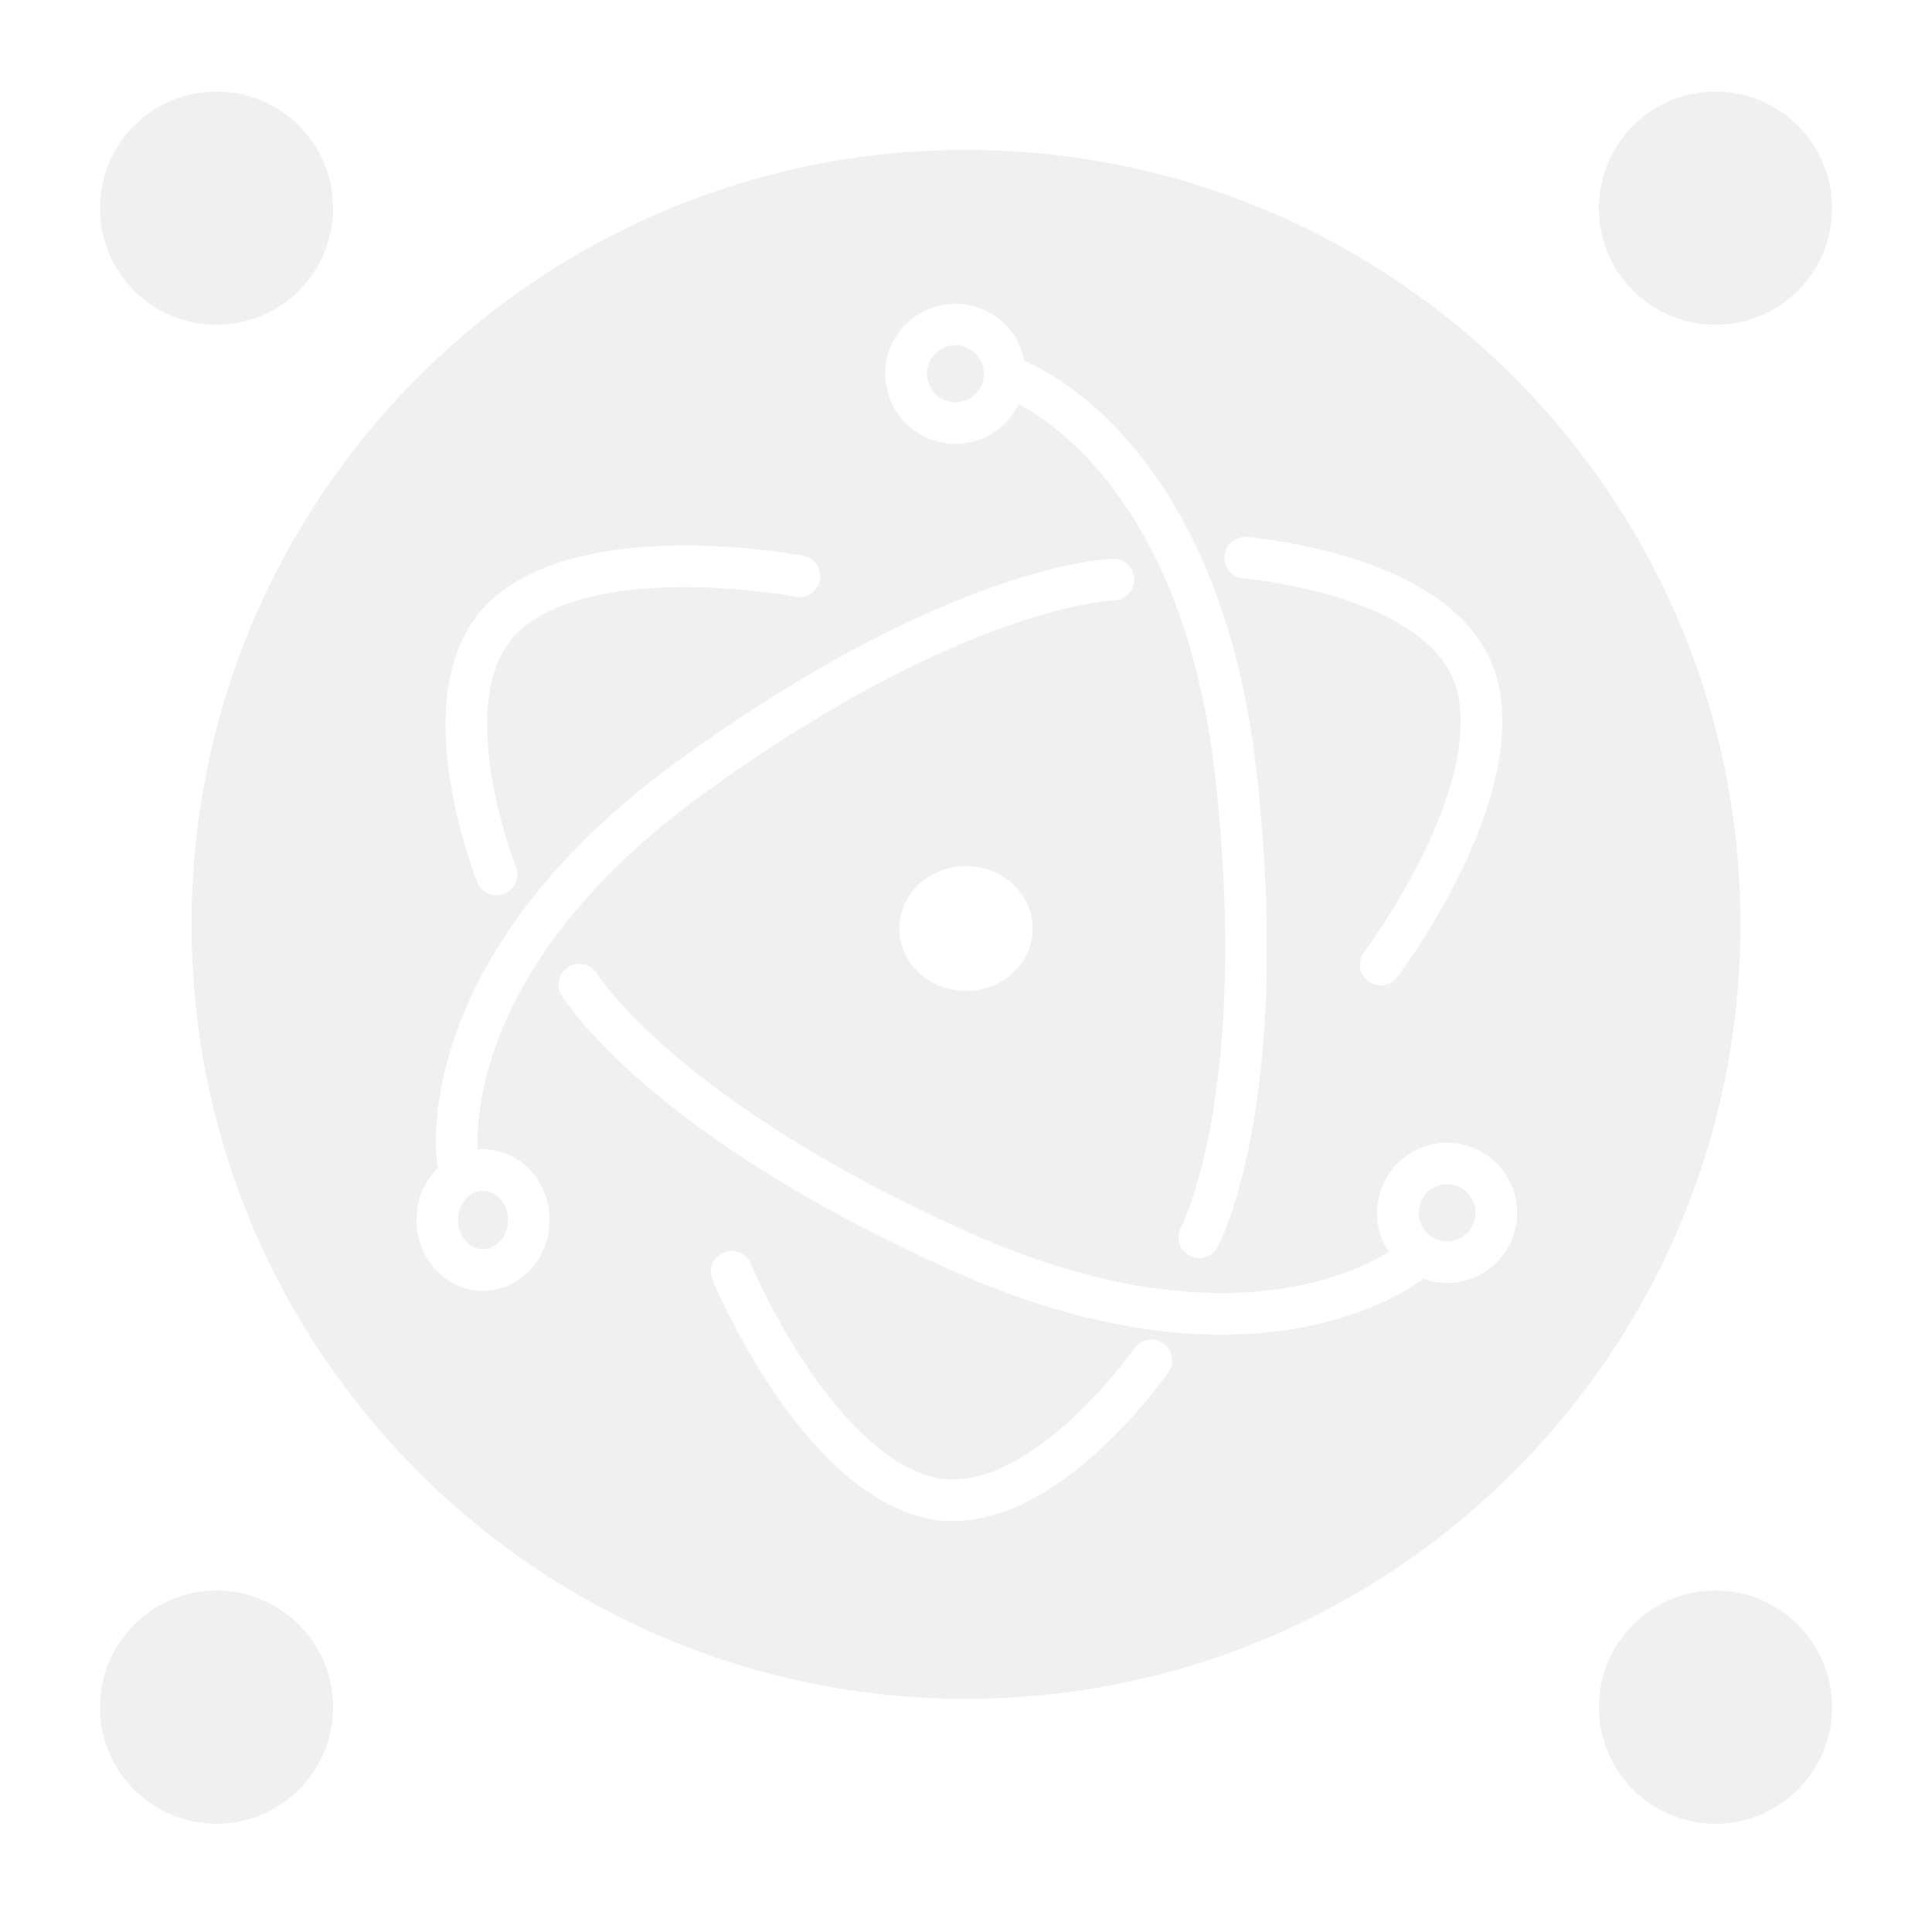
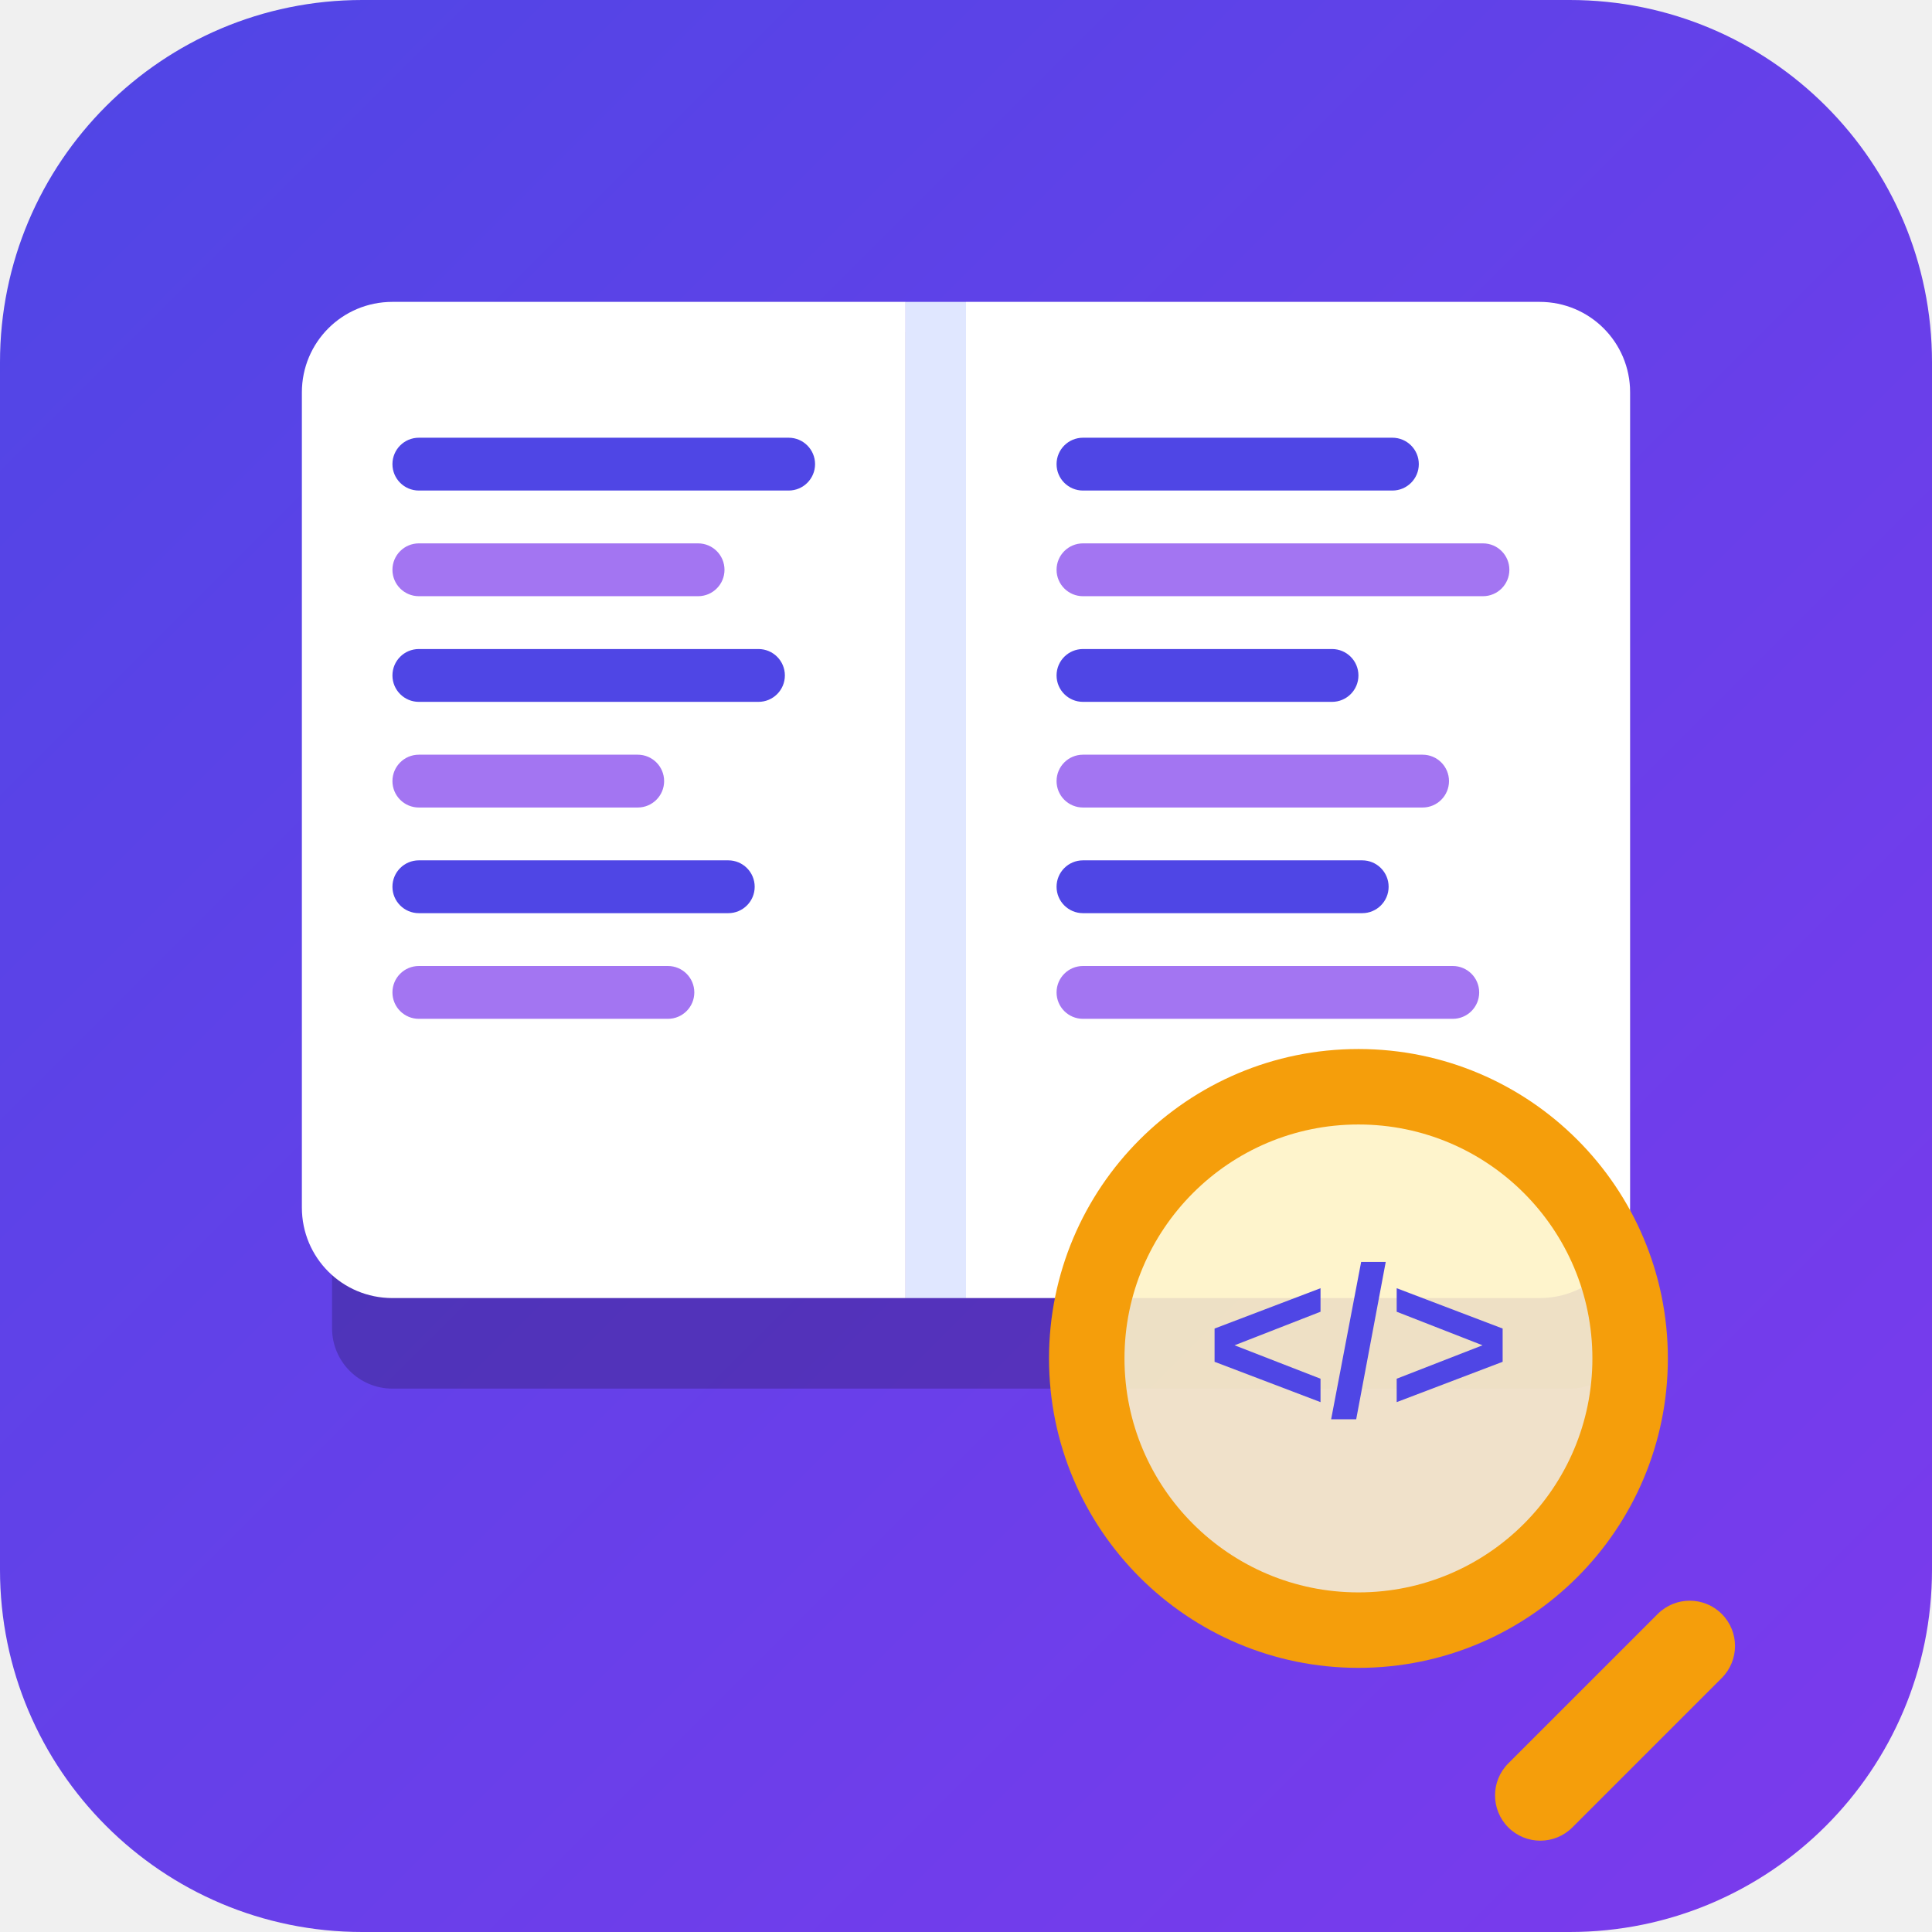
- <svg xmlns="http://www.w3.org/2000/svg" width="232" height="232" viewBox="0 0 232 232" fill="none">
-   <g filter="url(#filter0_b)">
-     <path d="M231.5 1V0.5H231H1H0.5V1V231V231.5H1H231H231.5V231V1ZM40.5 25C40.5 33.008 34.008 39.5 26 39.5C17.992 39.5 11.5 33.008 11.5 25C11.5 16.992 17.992 10.5 26 10.5C34.008 10.5 40.5 16.992 40.5 25ZM220.5 25C220.5 33.008 214.008 39.5 206 39.5C197.992 39.5 191.5 33.008 191.5 25C191.5 16.992 197.992 10.5 206 10.5C214.008 10.5 220.5 16.992 220.5 25ZM40.5 205C40.5 213.008 34.008 219.5 26 219.5C17.992 219.5 11.5 213.008 11.5 205C11.5 196.992 17.992 190.5 26 190.5C34.008 190.5 40.5 196.992 40.5 205ZM220.5 205C220.5 213.008 214.008 219.5 206 219.5C197.992 219.5 191.5 213.008 191.5 205C191.5 196.992 197.992 190.5 206 190.5C214.008 190.5 220.5 196.992 220.5 205ZM209.5 111C209.5 162.639 167.639 204.5 116 204.5C64.361 204.5 22.5 162.639 22.5 111C22.5 59.361 64.361 17.5 116 17.5C167.639 17.5 209.5 59.361 209.5 111Z" fill="white" stroke="white" />
-     <path d="M63.5 146.5C63.5 149.959 60.897 152.5 58 152.5C55.103 152.5 52.5 149.959 52.5 146.5C52.5 143.041 55.103 140.5 58 140.5C60.897 140.5 63.5 143.041 63.5 146.5Z" stroke="white" stroke-width="5" />
-     <path d="M54.986 139.466C54.986 139.466 51.197 116.315 83.187 93.165C115.178 70.014 133.698 69.593 133.698 69.593" stroke="white" stroke-width="5" stroke-linecap="round" />
-     <path d="M178.902 142.686C177.27 139.853 173.652 138.88 170.819 140.512C167.987 142.144 167.014 145.762 168.646 148.595C170.277 151.427 173.896 152.4 176.728 150.768C179.561 149.137 180.534 145.518 178.902 142.686Z" stroke="white" stroke-width="5" />
-     <path d="M169.409 151.555C169.409 151.555 151.24 166.394 115.211 150.232C79.182 134.07 69.572 118.232 69.572 118.232" stroke="white" stroke-width="5" stroke-linecap="round" />
-     <path d="M109.577 41.971C107.966 44.814 108.964 48.426 111.808 50.038C114.651 51.65 118.263 50.651 119.875 47.807C121.487 44.964 120.488 41.352 117.645 39.74C114.801 38.129 111.189 39.127 109.577 41.971Z" stroke="white" stroke-width="5" />
-     <path d="M122.038 45.647C122.038 45.647 144.047 53.767 148.412 93.013C152.778 132.259 144.012 148.579 144.012 148.579" stroke="white" stroke-width="5" stroke-linecap="round" />
-     <path d="M59.633 105C59.633 105 50.437 82.104 61.305 73.362C72.174 64.619 96 69.199 96 69.199" stroke="white" stroke-width="5" stroke-linecap="round" />
-     <path d="M149.532 66.978C149.532 66.978 174.391 68.913 177.477 82.638C180.564 96.363 165.799 115.833 165.799 115.833" stroke="white" stroke-width="5" stroke-linecap="round" />
-     <path d="M138.248 163.363C138.248 163.363 124.023 183.841 110.618 179.573C97.213 175.305 87.866 152.728 87.866 152.728" stroke="white" stroke-width="5" stroke-linecap="round" />
-     <path d="M116 119C120.418 119 124 115.642 124 111.5C124 107.358 120.418 104 116 104C111.582 104 108 107.358 108 111.5C108 115.642 111.582 119 116 119Z" fill="white" />
+ <svg xmlns="http://www.w3.org/2000/svg" width="512" height="512" viewBox="0 0 512 512" fill="none">
+   <defs>
+     <linearGradient id="bgGradient" x1="0%" y1="0%" x2="100%" y2="100%">
+       <stop offset="0%" style="stop-color:#4f46e5" />
+       <stop offset="100%" style="stop-color:#7c3aed" />
+     </linearGradient>
+   </defs>
+   <rect width="512" height="512" rx="96" fill="url(#bgGradient)" />
+   <g transform="translate(80, 80)">
+     <rect x="8" y="8" width="344" height="280" rx="16" fill="#000" opacity="0.2" />
+     <path d="M0 24 C0 10.7 10.7 0 24 0 L160 0 L160 264 L24 264 C10.7 264 0 253.3 0 240 Z" fill="#fff" />
+     <path d="M176 0 L328 0 C341.3 0 352 10.7 352 24 L352 240 C352 253.3 341.3 264 328 264 L176 264 Z" fill="#fff" />
+     <rect x="160" y="0" width="16" height="264" fill="#e0e7ff" />
+     <rect x="24" y="36" width="112" height="14" rx="7" fill="#4f46e5" />
+     <rect x="24" y="64" width="88" height="14" rx="7" fill="#7c3aed" opacity="0.7" />
+     <rect x="24" y="92" width="104" height="14" rx="7" fill="#4f46e5" />
+     <rect x="24" y="120" width="72" height="14" rx="7" fill="#7c3aed" opacity="0.7" />
+     <rect x="24" y="148" width="96" height="14" rx="7" fill="#4f46e5" />
+     <rect x="24" y="176" width="80" height="14" rx="7" fill="#7c3aed" opacity="0.7" />
+     <rect x="200" y="36" width="96" height="14" rx="7" fill="#4f46e5" />
+     <rect x="200" y="64" width="120" height="14" rx="7" fill="#7c3aed" opacity="0.7" />
+     <rect x="200" y="92" width="80" height="14" rx="7" fill="#4f46e5" />
+     <rect x="200" y="120" width="104" height="14" rx="7" fill="#7c3aed" opacity="0.7" />
+     <rect x="200" y="148" width="88" height="14" rx="7" fill="#4f46e5" />
+     <rect x="200" y="176" width="112" height="14" rx="7" fill="#7c3aed" opacity="0.7" />
  </g>
-   <defs>
-     <filter id="filter0_b" x="-4" y="-4" width="240" height="240" filterUnits="userSpaceOnUse" color-interpolation-filters="sRGB">
-       <feFlood flood-opacity="0" result="BackgroundImageFix" />
-       <feGaussianBlur in="BackgroundImage" stdDeviation="2" />
-       <feComposite in2="SourceAlpha" operator="in" result="effect1_backgroundBlur" />
-       <feBlend mode="normal" in="SourceGraphic" in2="effect1_backgroundBlur" result="shape" />
-     </filter>
-   </defs>
+   <g transform="translate(280, 280)">
+     <circle cx="80" cy="80" r="72" fill="#fef3c7" opacity="0.9" />
+     <circle cx="80" cy="80" r="72" fill="none" stroke="#f59e0b" stroke-width="20" />
+     <rect x="136" y="136" width="24" height="80" rx="12" fill="#f59e0b" transform="rotate(45 148 176)" />
+     <text x="80" y="95" font-family="Arial, sans-serif" font-size="56" font-weight="bold" fill="#4f46e5" text-anchor="middle">&lt;/&gt;</text>
+   </g>
</svg>
